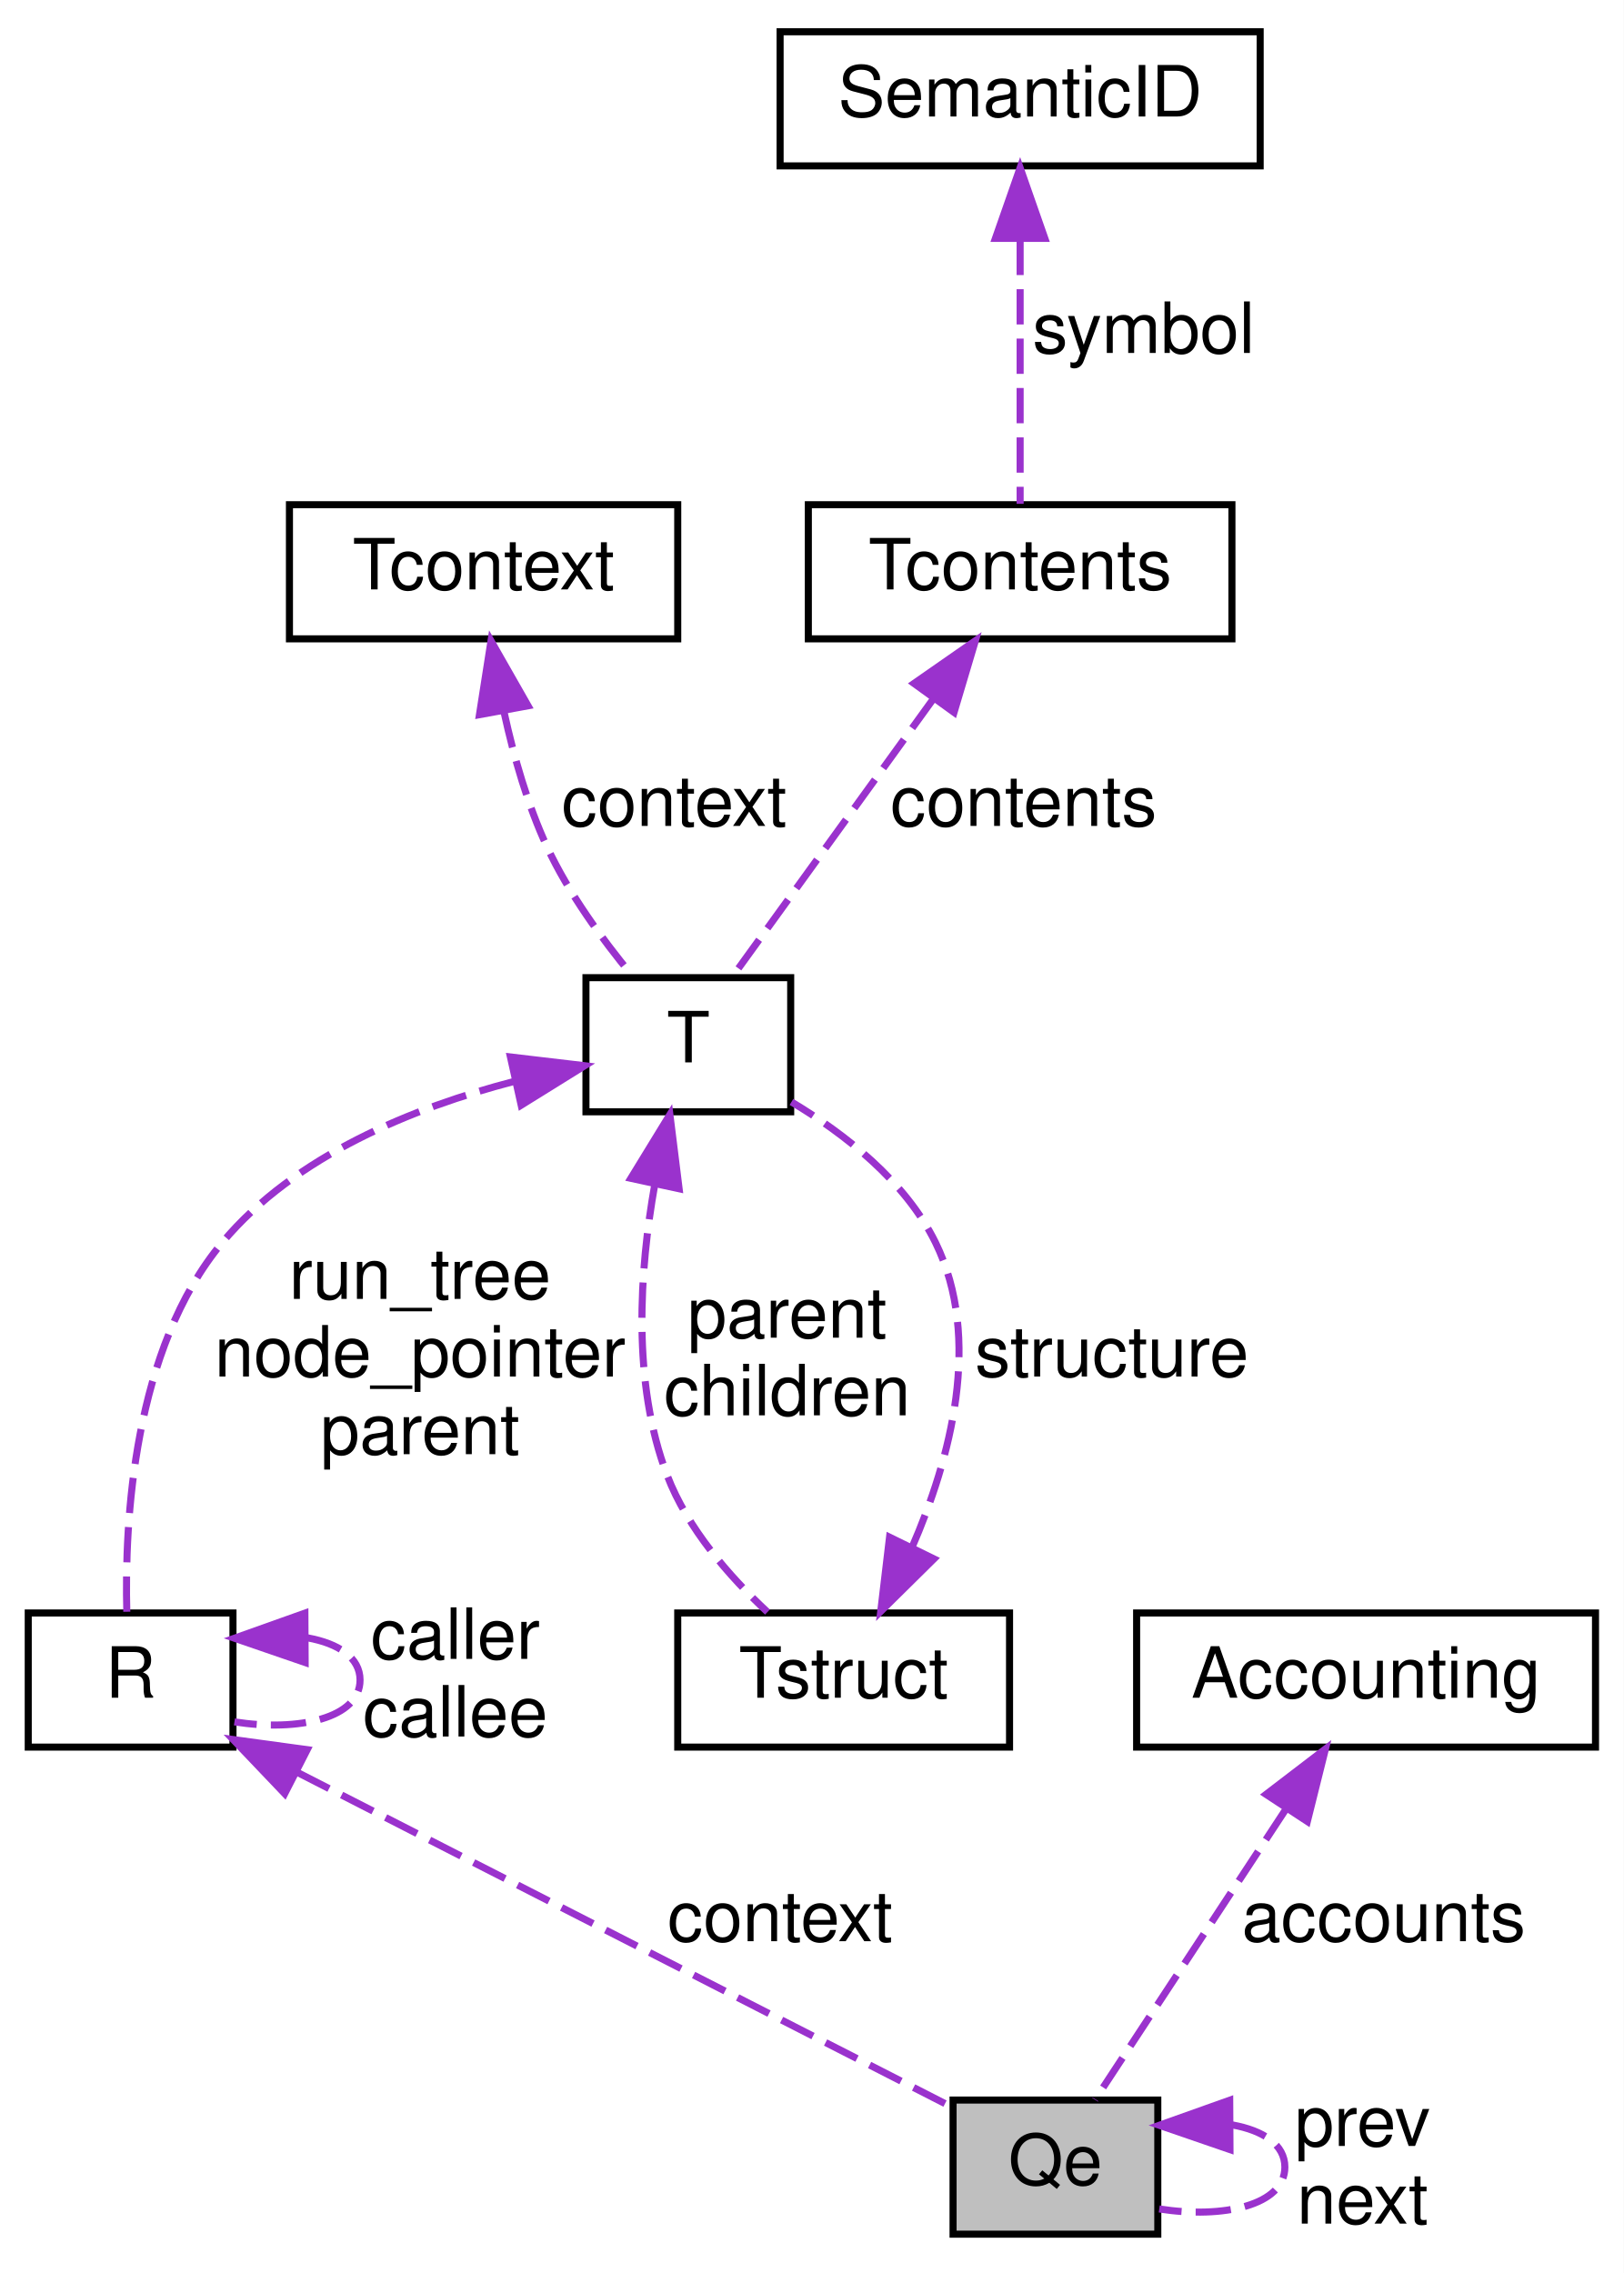
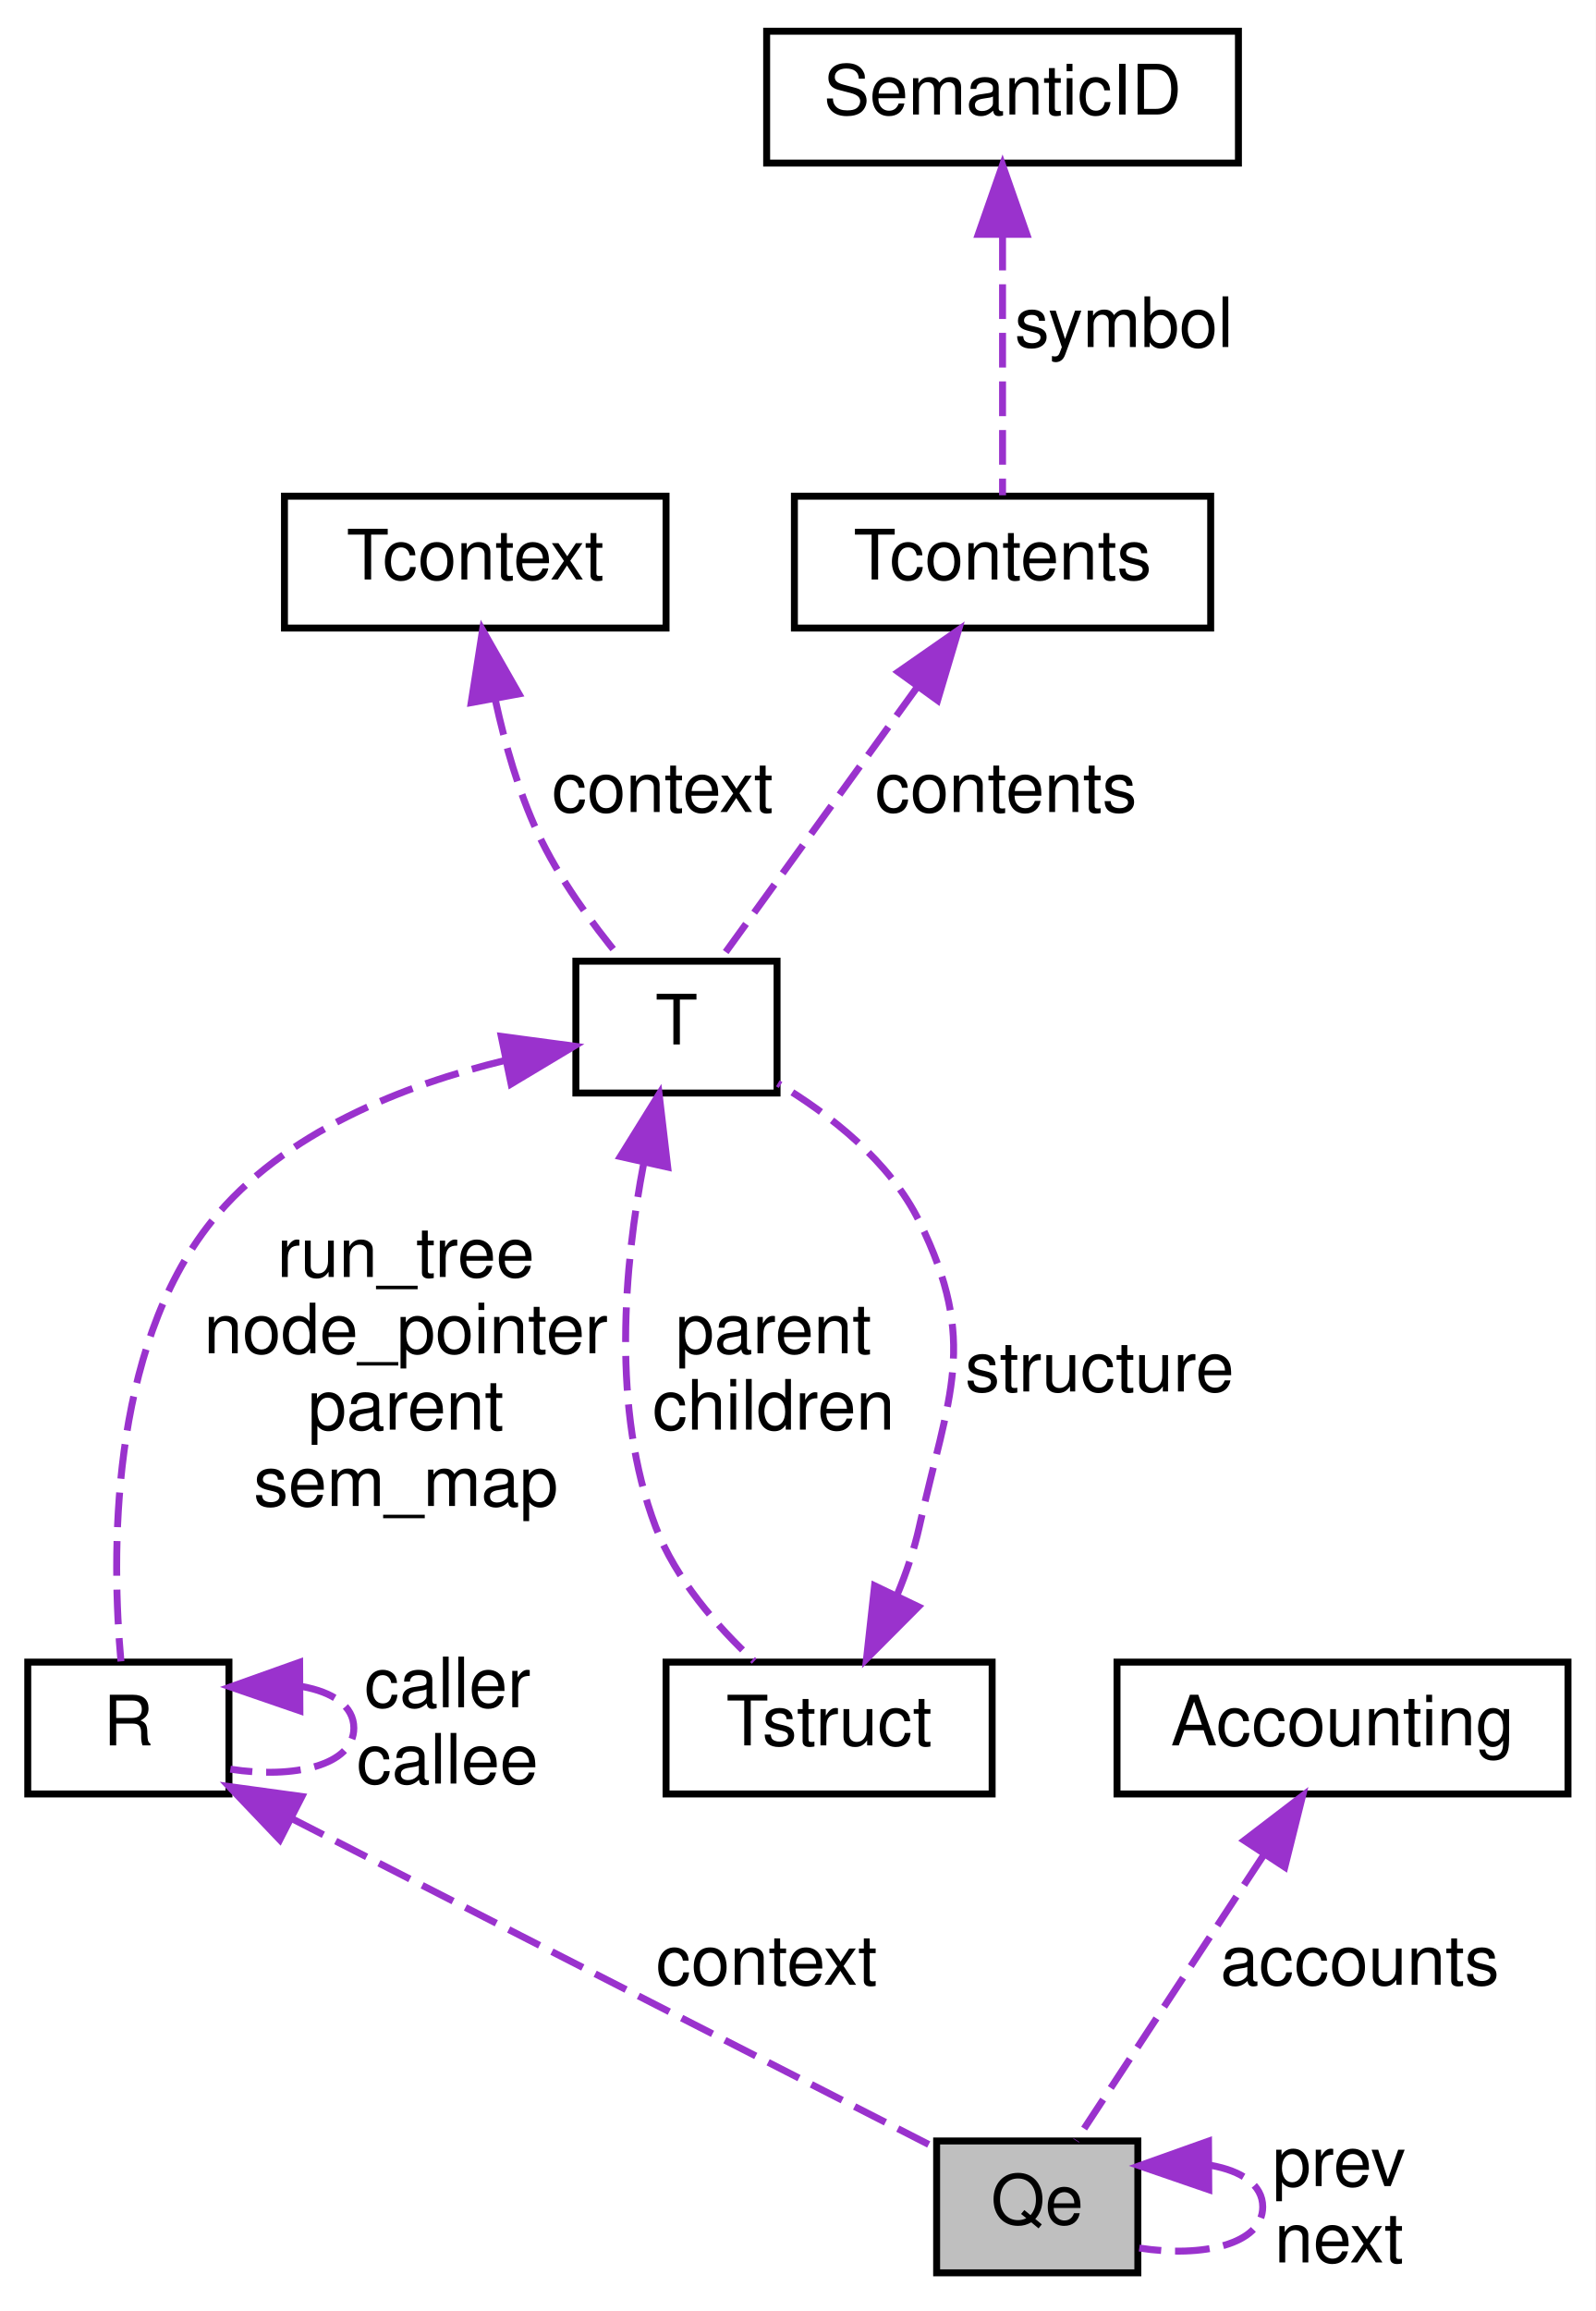
- <svg xmlns="http://www.w3.org/2000/svg" xmlns:xlink="http://www.w3.org/1999/xlink" width="230pt" height="322pt" viewBox="0.00 0.00 230.00 322.00">
-   <g id="graph0" class="graph" transform="scale(1 1) rotate(0) translate(4 318)">
-     <polygon fill="white" stroke="none" points="-4,4 -4,-318 226,-318 226,4 -4,4" />
+ <svg xmlns="http://www.w3.org/2000/svg" xmlns:xlink="http://www.w3.org/1999/xlink" width="230pt" height="333pt" viewBox="0.00 0.00 230.00 333.00">
+   <g id="graph0" class="graph" transform="scale(1 1) rotate(0) translate(4 329)">
+     <polygon fill="white" stroke="none" points="-4,4 -4,-329 226,-329 226,4 -4,4" />
    <g id="node1" class="node">
      <polygon fill="#bfbfbf" stroke="black" points="131,-1.5 131,-20.5 160,-20.5 160,-1.5 131,-1.5" />
      <text text-anchor="middle" x="145.5" y="-8.5" font-family="Helvetica,sans-Serif" font-size="10.00">Qe</text>
    </g>
    <g id="edge1" class="edge">
      <path fill="none" stroke="#9a32cd" stroke-dasharray="5,2" d="M170.548,-16.981C174.941,-16.188 178,-14.194 178,-11 178,-5.621 169.324,-3.646 160.206,-5.075" />
      <polygon fill="#9a32cd" stroke="#9a32cd" points="170.225,-13.479 160.206,-16.925 170.187,-20.479 170.225,-13.479" />
      <text text-anchor="middle" x="189" y="-14" font-family="Helvetica,sans-Serif" font-size="10.00"> prev</text>
      <text text-anchor="middle" x="189" y="-3" font-family="Helvetica,sans-Serif" font-size="10.00">next</text>
    </g>
    <g id="node2" class="node">
      <g id="a_node2">
        <a xlink:href="structR.html" target="_top" xlink:title="R">
          <polygon fill="white" stroke="black" points="0,-70.5 0,-89.5 29,-89.5 29,-70.5 0,-70.5" />
          <text text-anchor="middle" x="14.5" y="-77.5" font-family="Helvetica,sans-Serif" font-size="10.00">R</text>
        </a>
      </g>
    </g>
    <g id="edge2" class="edge">
      <path fill="none" stroke="#9a32cd" stroke-dasharray="5,2" d="M38.158,-66.9C65.15,-53.095 108.448,-30.95 130.915,-19.459" />
      <polygon fill="#9a32cd" stroke="#9a32cd" points="36.329,-63.904 29.02,-71.574 39.517,-70.136 36.329,-63.904" />
      <text text-anchor="middle" x="106.5" y="-43" font-family="Helvetica,sans-Serif" font-size="10.00"> context</text>
    </g>
    <g id="edge3" class="edge">
      <path fill="none" stroke="#9a32cd" stroke-dasharray="5,2" d="M39.548,-85.981C43.941,-85.188 47,-83.194 47,-80 47,-74.621 38.324,-72.646 29.206,-74.075" />
      <polygon fill="#9a32cd" stroke="#9a32cd" points="39.225,-82.48 29.206,-85.925 39.187,-89.479 39.225,-82.48" />
      <text text-anchor="middle" x="60.5" y="-83" font-family="Helvetica,sans-Serif" font-size="10.00"> caller</text>
      <text text-anchor="middle" x="60.5" y="-72" font-family="Helvetica,sans-Serif" font-size="10.00">callee</text>
    </g>
    <g id="node3" class="node">
      <g id="a_node3">
        <a xlink:href="structT.html" target="_top" xlink:title="T">
-           <polygon fill="white" stroke="black" points="79,-160.5 79,-179.5 108,-179.5 108,-160.5 79,-160.5" />
-           <text text-anchor="middle" x="93.5" y="-167.5" font-family="Helvetica,sans-Serif" font-size="10.00">T</text>
+           <polygon fill="white" stroke="black" points="79,-171.5 79,-190.5 108,-190.5 108,-171.5 79,-171.5" />
+           <text text-anchor="middle" x="93.5" y="-178.5" font-family="Helvetica,sans-Serif" font-size="10.00">T</text>
        </a>
      </g>
    </g>
    <g id="edge4" class="edge">
-       <path fill="none" stroke="#9a32cd" stroke-dasharray="5,2" d="M68.739,-164.781C54.652,-161.107 37.813,-154.338 27.5,-142 14.861,-126.879 13.623,-102.427 13.963,-89.554" />
-       <polygon fill="#9a32cd" stroke="#9a32cd" points="68.3,-168.269 78.822,-167.029 69.823,-161.437 68.3,-168.269" />
-       <text text-anchor="middle" x="55.5" y="-134" font-family="Helvetica,sans-Serif" font-size="10.00"> run_tree</text>
-       <text text-anchor="middle" x="55.5" y="-123" font-family="Helvetica,sans-Serif" font-size="10.00">node_pointer</text>
-       <text text-anchor="middle" x="55.5" y="-112" font-family="Helvetica,sans-Serif" font-size="10.00">parent</text>
+       <path fill="none" stroke="#9a32cd" stroke-dasharray="5,2" d="M68.854,-176.216C54.344,-172.681 36.861,-165.906 26.5,-153 11.586,-134.422 12.105,-104.3 13.433,-89.609" />
+       <polygon fill="#9a32cd" stroke="#9a32cd" points="68.248,-179.665 78.749,-178.259 69.663,-172.809 68.248,-179.665" />
+       <text text-anchor="middle" x="54.5" y="-145" font-family="Helvetica,sans-Serif" font-size="10.00"> run_tree</text>
+       <text text-anchor="middle" x="54.5" y="-134" font-family="Helvetica,sans-Serif" font-size="10.00">node_pointer</text>
+       <text text-anchor="middle" x="54.5" y="-123" font-family="Helvetica,sans-Serif" font-size="10.00">parent</text>
+       <text text-anchor="middle" x="54.5" y="-112" font-family="Helvetica,sans-Serif" font-size="10.00">sem_map</text>
    </g>
    <g id="node4" class="node">
      <g id="a_node4">
        <a xlink:href="structTstruct.html" target="_top" xlink:title="Tstruct">
          <polygon fill="white" stroke="black" points="92,-70.5 92,-89.5 139,-89.5 139,-70.5 92,-70.5" />
          <text text-anchor="middle" x="115.5" y="-77.5" font-family="Helvetica,sans-Serif" font-size="10.00">Tstruct</text>
        </a>
      </g>
    </g>
    <g id="edge6" class="edge">
-       <path fill="none" stroke="#9a32cd" stroke-dasharray="5,2" d="M88.748,-150.208C86.586,-138.062 85.491,-122.131 90.5,-109 93.38,-101.45 99.336,-94.645 104.711,-89.634" />
-       <polygon fill="#9a32cd" stroke="#9a32cd" points="85.354,-151.074 90.888,-160.109 92.196,-149.595 85.354,-151.074" />
-       <text text-anchor="middle" x="107.5" y="-128.5" font-family="Helvetica,sans-Serif" font-size="10.00"> parent</text>
-       <text text-anchor="middle" x="107.5" y="-117.5" font-family="Helvetica,sans-Serif" font-size="10.00">children</text>
+       <path fill="none" stroke="#9a32cd" stroke-dasharray="5,2" d="M88.794,-161.449C85.975,-146.734 84.053,-125.902 90.5,-109 93.38,-101.45 99.336,-94.645 104.711,-89.634" />
+       <polygon fill="#9a32cd" stroke="#9a32cd" points="85.408,-162.346 91.002,-171.344 92.24,-160.822 85.408,-162.346" />
+       <text text-anchor="middle" x="107.5" y="-134" font-family="Helvetica,sans-Serif" font-size="10.00"> parent</text>
+       <text text-anchor="middle" x="107.5" y="-123" font-family="Helvetica,sans-Serif" font-size="10.00">children</text>
    </g>
    <g id="edge5" class="edge">
-       <path fill="none" stroke="#9a32cd" stroke-dasharray="5,2" d="M125.155,-98.722C130.643,-111.318 135.209,-128.351 128.5,-142 124.234,-150.678 115.689,-157.354 108.11,-161.897" />
-       <polygon fill="#9a32cd" stroke="#9a32cd" points="128.29,-97.166 120.753,-89.721 122.002,-100.241 128.29,-97.166" />
-       <text text-anchor="middle" x="153.5" y="-123" font-family="Helvetica,sans-Serif" font-size="10.00"> structure</text>
+       <path fill="none" stroke="#9a32cd" stroke-dasharray="5,2" d="M125.347,-99.278C126.652,-102.44 127.783,-105.755 128.5,-109 132.717,-128.096 137.127,-135.45 128.5,-153 124.234,-161.678 115.689,-168.354 108.11,-172.897" />
+       <polygon fill="#9a32cd" stroke="#9a32cd" points="128.368,-97.482 120.891,-89.976 122.055,-100.507 128.368,-97.482" />
+       <text text-anchor="middle" x="154.5" y="-128.5" font-family="Helvetica,sans-Serif" font-size="10.00"> structure</text>
    </g>
    <g id="node5" class="node">
      <g id="a_node5">
        <a xlink:href="structTcontext.html" target="_top" xlink:title="Tcontext">
-           <polygon fill="white" stroke="black" points="37,-227.5 37,-246.5 92,-246.5 92,-227.5 37,-227.5" />
-           <text text-anchor="middle" x="64.5" y="-234.5" font-family="Helvetica,sans-Serif" font-size="10.00">Tcontext</text>
+           <polygon fill="white" stroke="black" points="37,-238.5 37,-257.5 92,-257.5 92,-238.5 37,-238.5" />
+           <text text-anchor="middle" x="64.5" y="-245.5" font-family="Helvetica,sans-Serif" font-size="10.00">Tcontext</text>
        </a>
      </g>
    </g>
    <g id="edge7" class="edge">
-       <path fill="none" stroke="#9a32cd" stroke-dasharray="5,2" d="M67.427,-216.989C68.795,-210.757 70.75,-203.918 73.5,-198 76.549,-191.44 81.336,-184.901 85.463,-179.901" />
-       <polygon fill="#9a32cd" stroke="#9a32cd" points="63.912,-216.752 65.552,-227.219 70.798,-218.014 63.912,-216.752" />
-       <text text-anchor="middle" x="91.5" y="-201" font-family="Helvetica,sans-Serif" font-size="10.00"> context</text>
+       <path fill="none" stroke="#9a32cd" stroke-dasharray="5,2" d="M67.427,-227.989C68.795,-221.757 70.75,-214.918 73.5,-209 76.549,-202.44 81.336,-195.901 85.463,-190.901" />
+       <polygon fill="#9a32cd" stroke="#9a32cd" points="63.912,-227.752 65.552,-238.219 70.798,-229.014 63.912,-227.752" />
+       <text text-anchor="middle" x="91.5" y="-212" font-family="Helvetica,sans-Serif" font-size="10.00"> context</text>
    </g>
    <g id="node6" class="node">
      <g id="a_node6">
        <a xlink:href="structTcontents.html" target="_top" xlink:title="Tcontents">
-           <polygon fill="white" stroke="black" points="110.5,-227.5 110.5,-246.5 170.5,-246.5 170.5,-227.5 110.5,-227.5" />
-           <text text-anchor="middle" x="140.5" y="-234.5" font-family="Helvetica,sans-Serif" font-size="10.00">Tcontents</text>
+           <polygon fill="white" stroke="black" points="110.5,-238.5 110.5,-257.5 170.5,-257.5 170.5,-238.5 110.5,-238.5" />
+           <text text-anchor="middle" x="140.5" y="-245.5" font-family="Helvetica,sans-Serif" font-size="10.00">Tcontents</text>
        </a>
      </g>
    </g>
    <g id="edge8" class="edge">
-       <path fill="none" stroke="#9a32cd" stroke-dasharray="5,2" d="M128.138,-218.904C119.005,-206.273 106.952,-189.604 99.738,-179.627" />
-       <polygon fill="#9a32cd" stroke="#9a32cd" points="125.466,-221.181 134.161,-227.234 131.138,-217.079 125.466,-221.181" />
-       <text text-anchor="middle" x="141" y="-201" font-family="Helvetica,sans-Serif" font-size="10.00"> contents</text>
+       <path fill="none" stroke="#9a32cd" stroke-dasharray="5,2" d="M128.138,-229.904C119.005,-217.273 106.952,-200.604 99.738,-190.627" />
+       <polygon fill="#9a32cd" stroke="#9a32cd" points="125.466,-232.181 134.161,-238.234 131.138,-228.079 125.466,-232.181" />
+       <text text-anchor="middle" x="141" y="-212" font-family="Helvetica,sans-Serif" font-size="10.00"> contents</text>
    </g>
    <g id="node7" class="node">
      <g id="a_node7">
        <a xlink:href="structSemanticID.html" target="_top" xlink:title="SemanticID">
-           <polygon fill="white" stroke="black" points="106.5,-294.5 106.5,-313.5 174.5,-313.5 174.5,-294.5 106.5,-294.5" />
-           <text text-anchor="middle" x="140.5" y="-301.5" font-family="Helvetica,sans-Serif" font-size="10.00">SemanticID</text>
+           <polygon fill="white" stroke="black" points="106.5,-305.5 106.5,-324.5 174.5,-324.5 174.5,-305.5 106.5,-305.5" />
+           <text text-anchor="middle" x="140.5" y="-312.5" font-family="Helvetica,sans-Serif" font-size="10.00">SemanticID</text>
        </a>
      </g>
    </g>
    <g id="edge9" class="edge">
-       <path fill="none" stroke="#9a32cd" stroke-dasharray="5,2" d="M140.5,-284.037C140.5,-271.67 140.5,-256.12 140.5,-246.627" />
-       <polygon fill="#9a32cd" stroke="#9a32cd" points="137,-284.234 140.5,-294.234 144,-284.234 137,-284.234" />
-       <text text-anchor="middle" x="158" y="-268" font-family="Helvetica,sans-Serif" font-size="10.00"> symbol</text>
+       <path fill="none" stroke="#9a32cd" stroke-dasharray="5,2" d="M140.5,-295.037C140.5,-282.67 140.5,-267.12 140.5,-257.627" />
+       <polygon fill="#9a32cd" stroke="#9a32cd" points="137,-295.234 140.5,-305.234 144,-295.234 137,-295.234" />
+       <text text-anchor="middle" x="158" y="-279" font-family="Helvetica,sans-Serif" font-size="10.00"> symbol</text>
    </g>
    <g id="node8" class="node">
      <g id="a_node8">
        <a xlink:href="structAccounting.html" target="_top" xlink:title="Accounting">
          <polygon fill="white" stroke="black" points="157,-70.5 157,-89.5 222,-89.5 222,-70.5 157,-70.5" />
          <text text-anchor="middle" x="189.5" y="-77.5" font-family="Helvetica,sans-Serif" font-size="10.00">Accounting</text>
        </a>
      </g>
    </g>
    <g id="edge10" class="edge">
      <path fill="none" stroke="#9a32cd" stroke-dasharray="5,2" d="M178.056,-61.574C169.395,-48.386 157.874,-30.842 151.115,-20.549" />
      <polygon fill="#9a32cd" stroke="#9a32cd" points="175.333,-63.803 183.748,-70.241 181.184,-59.961 175.333,-63.803" />
      <text text-anchor="middle" x="192" y="-43" font-family="Helvetica,sans-Serif" font-size="10.00"> accounts</text>
    </g>
  </g>
</svg>
